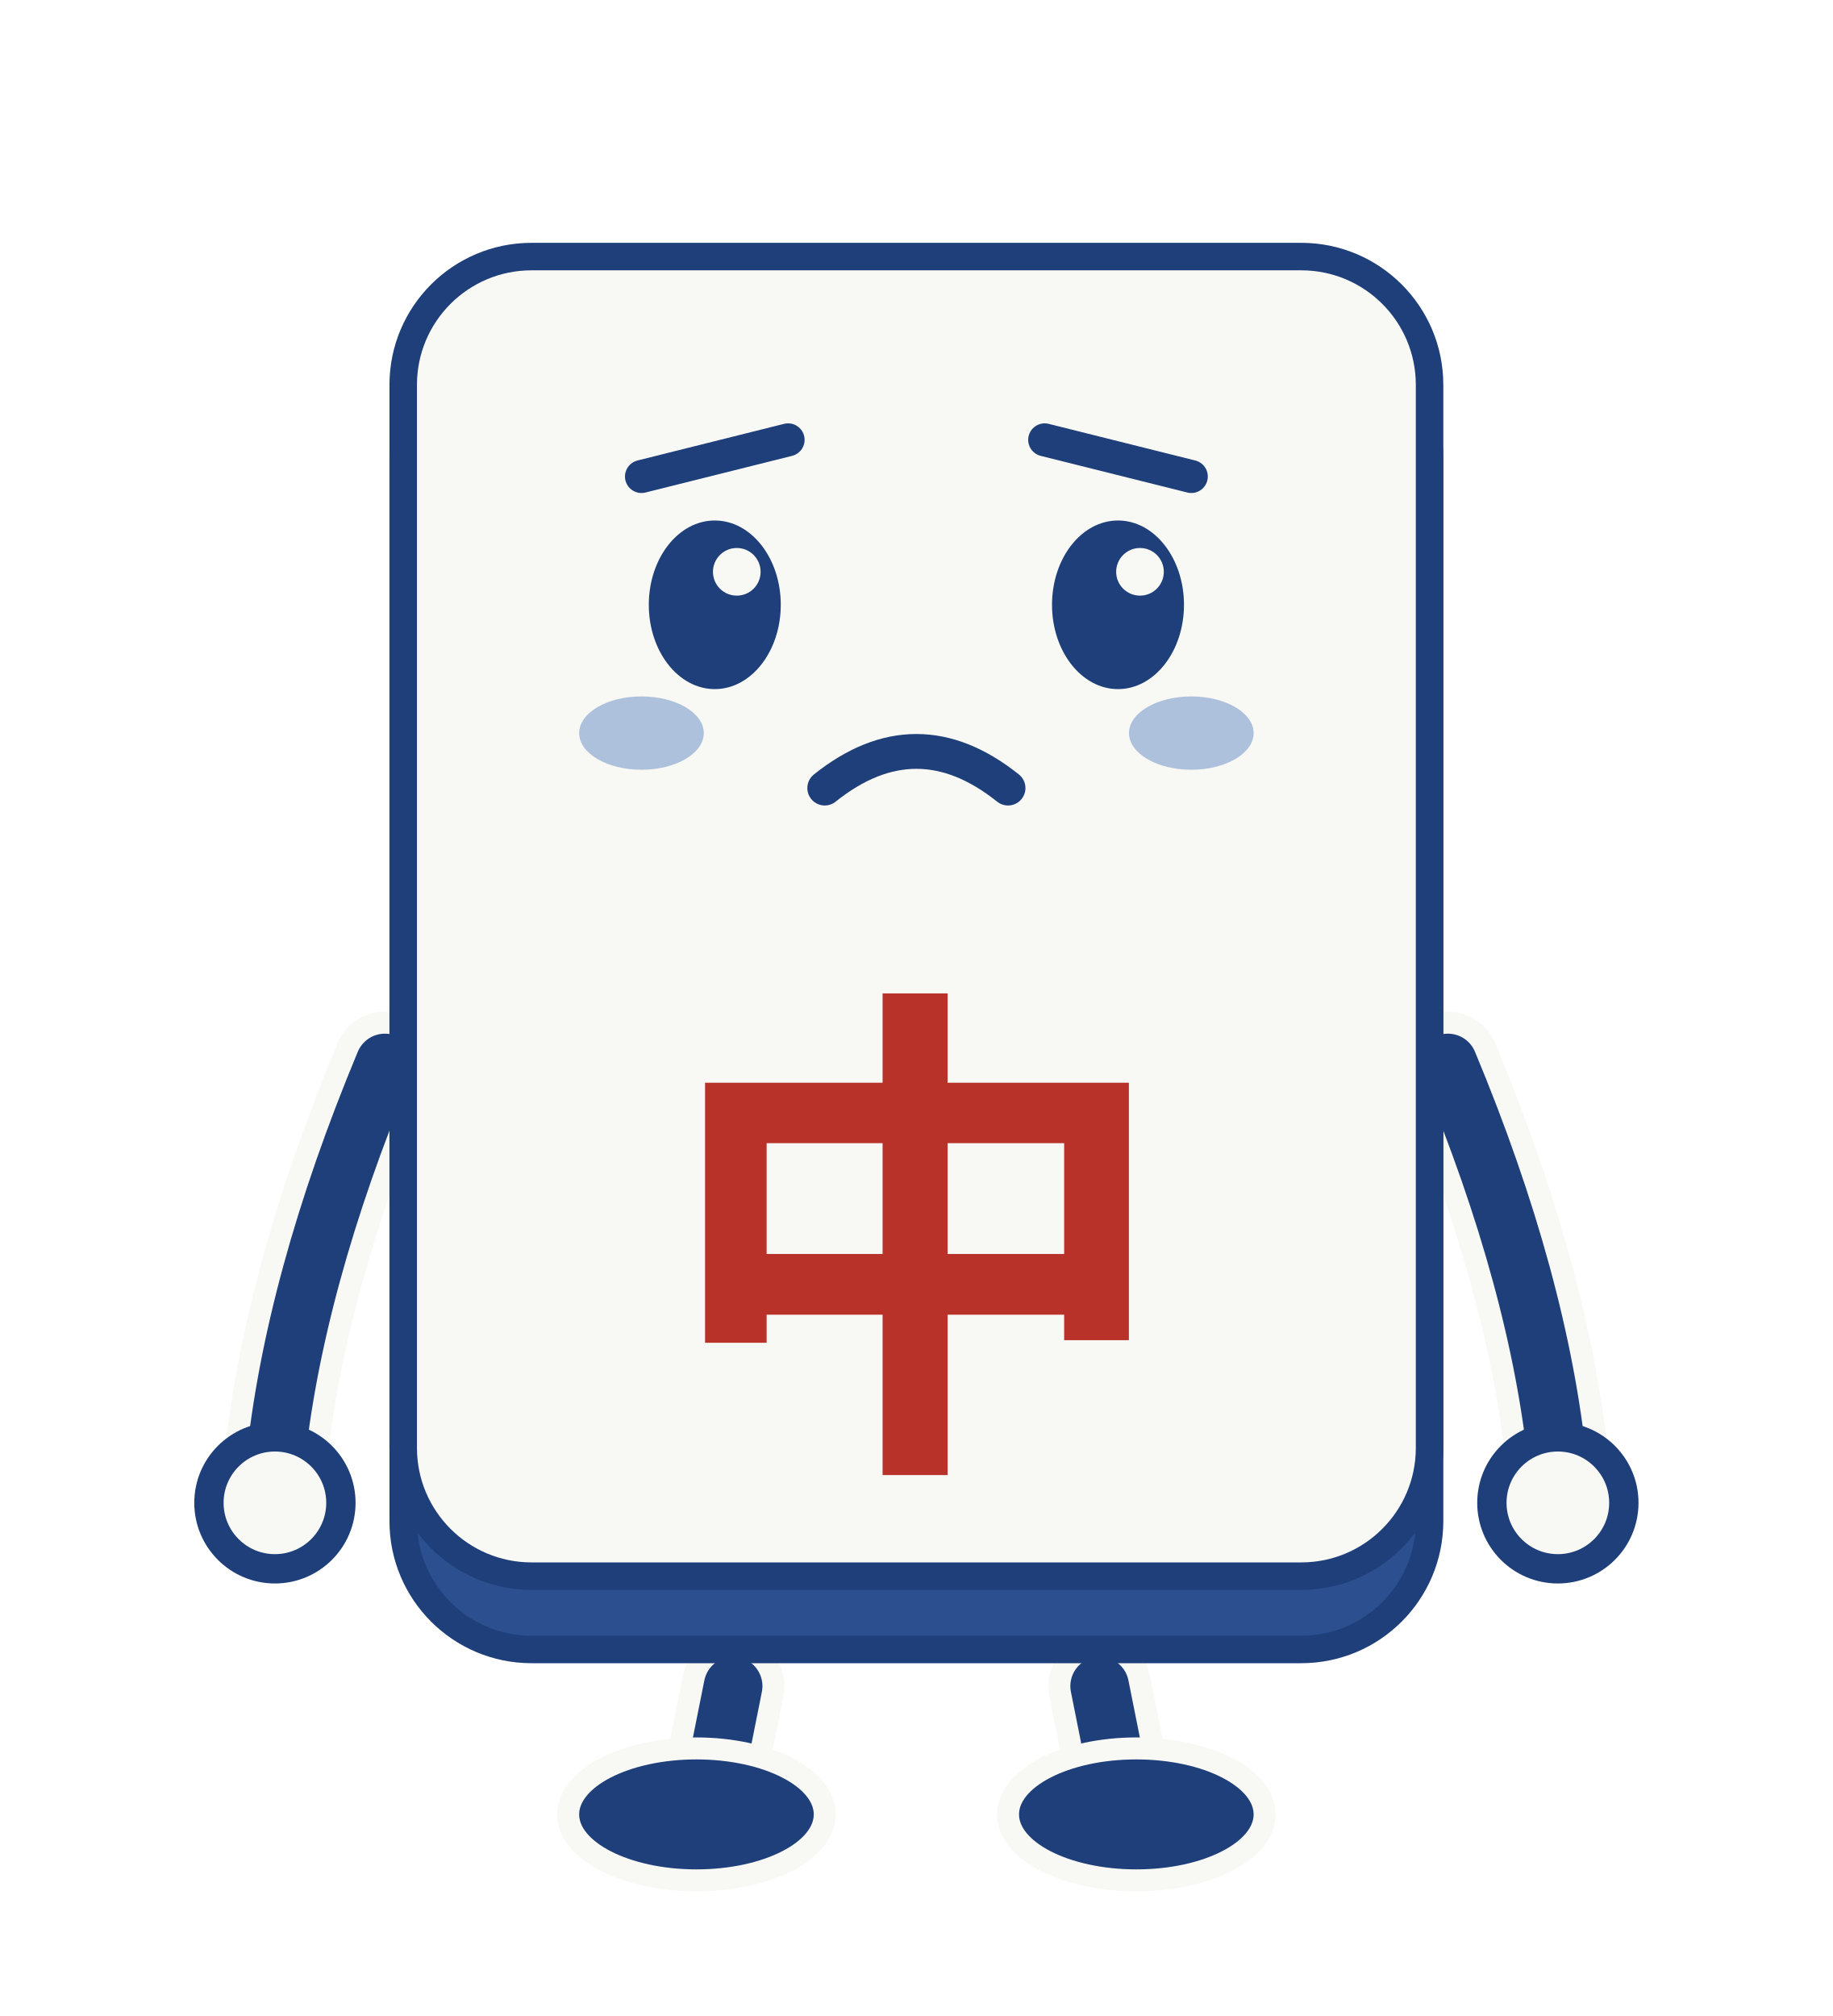
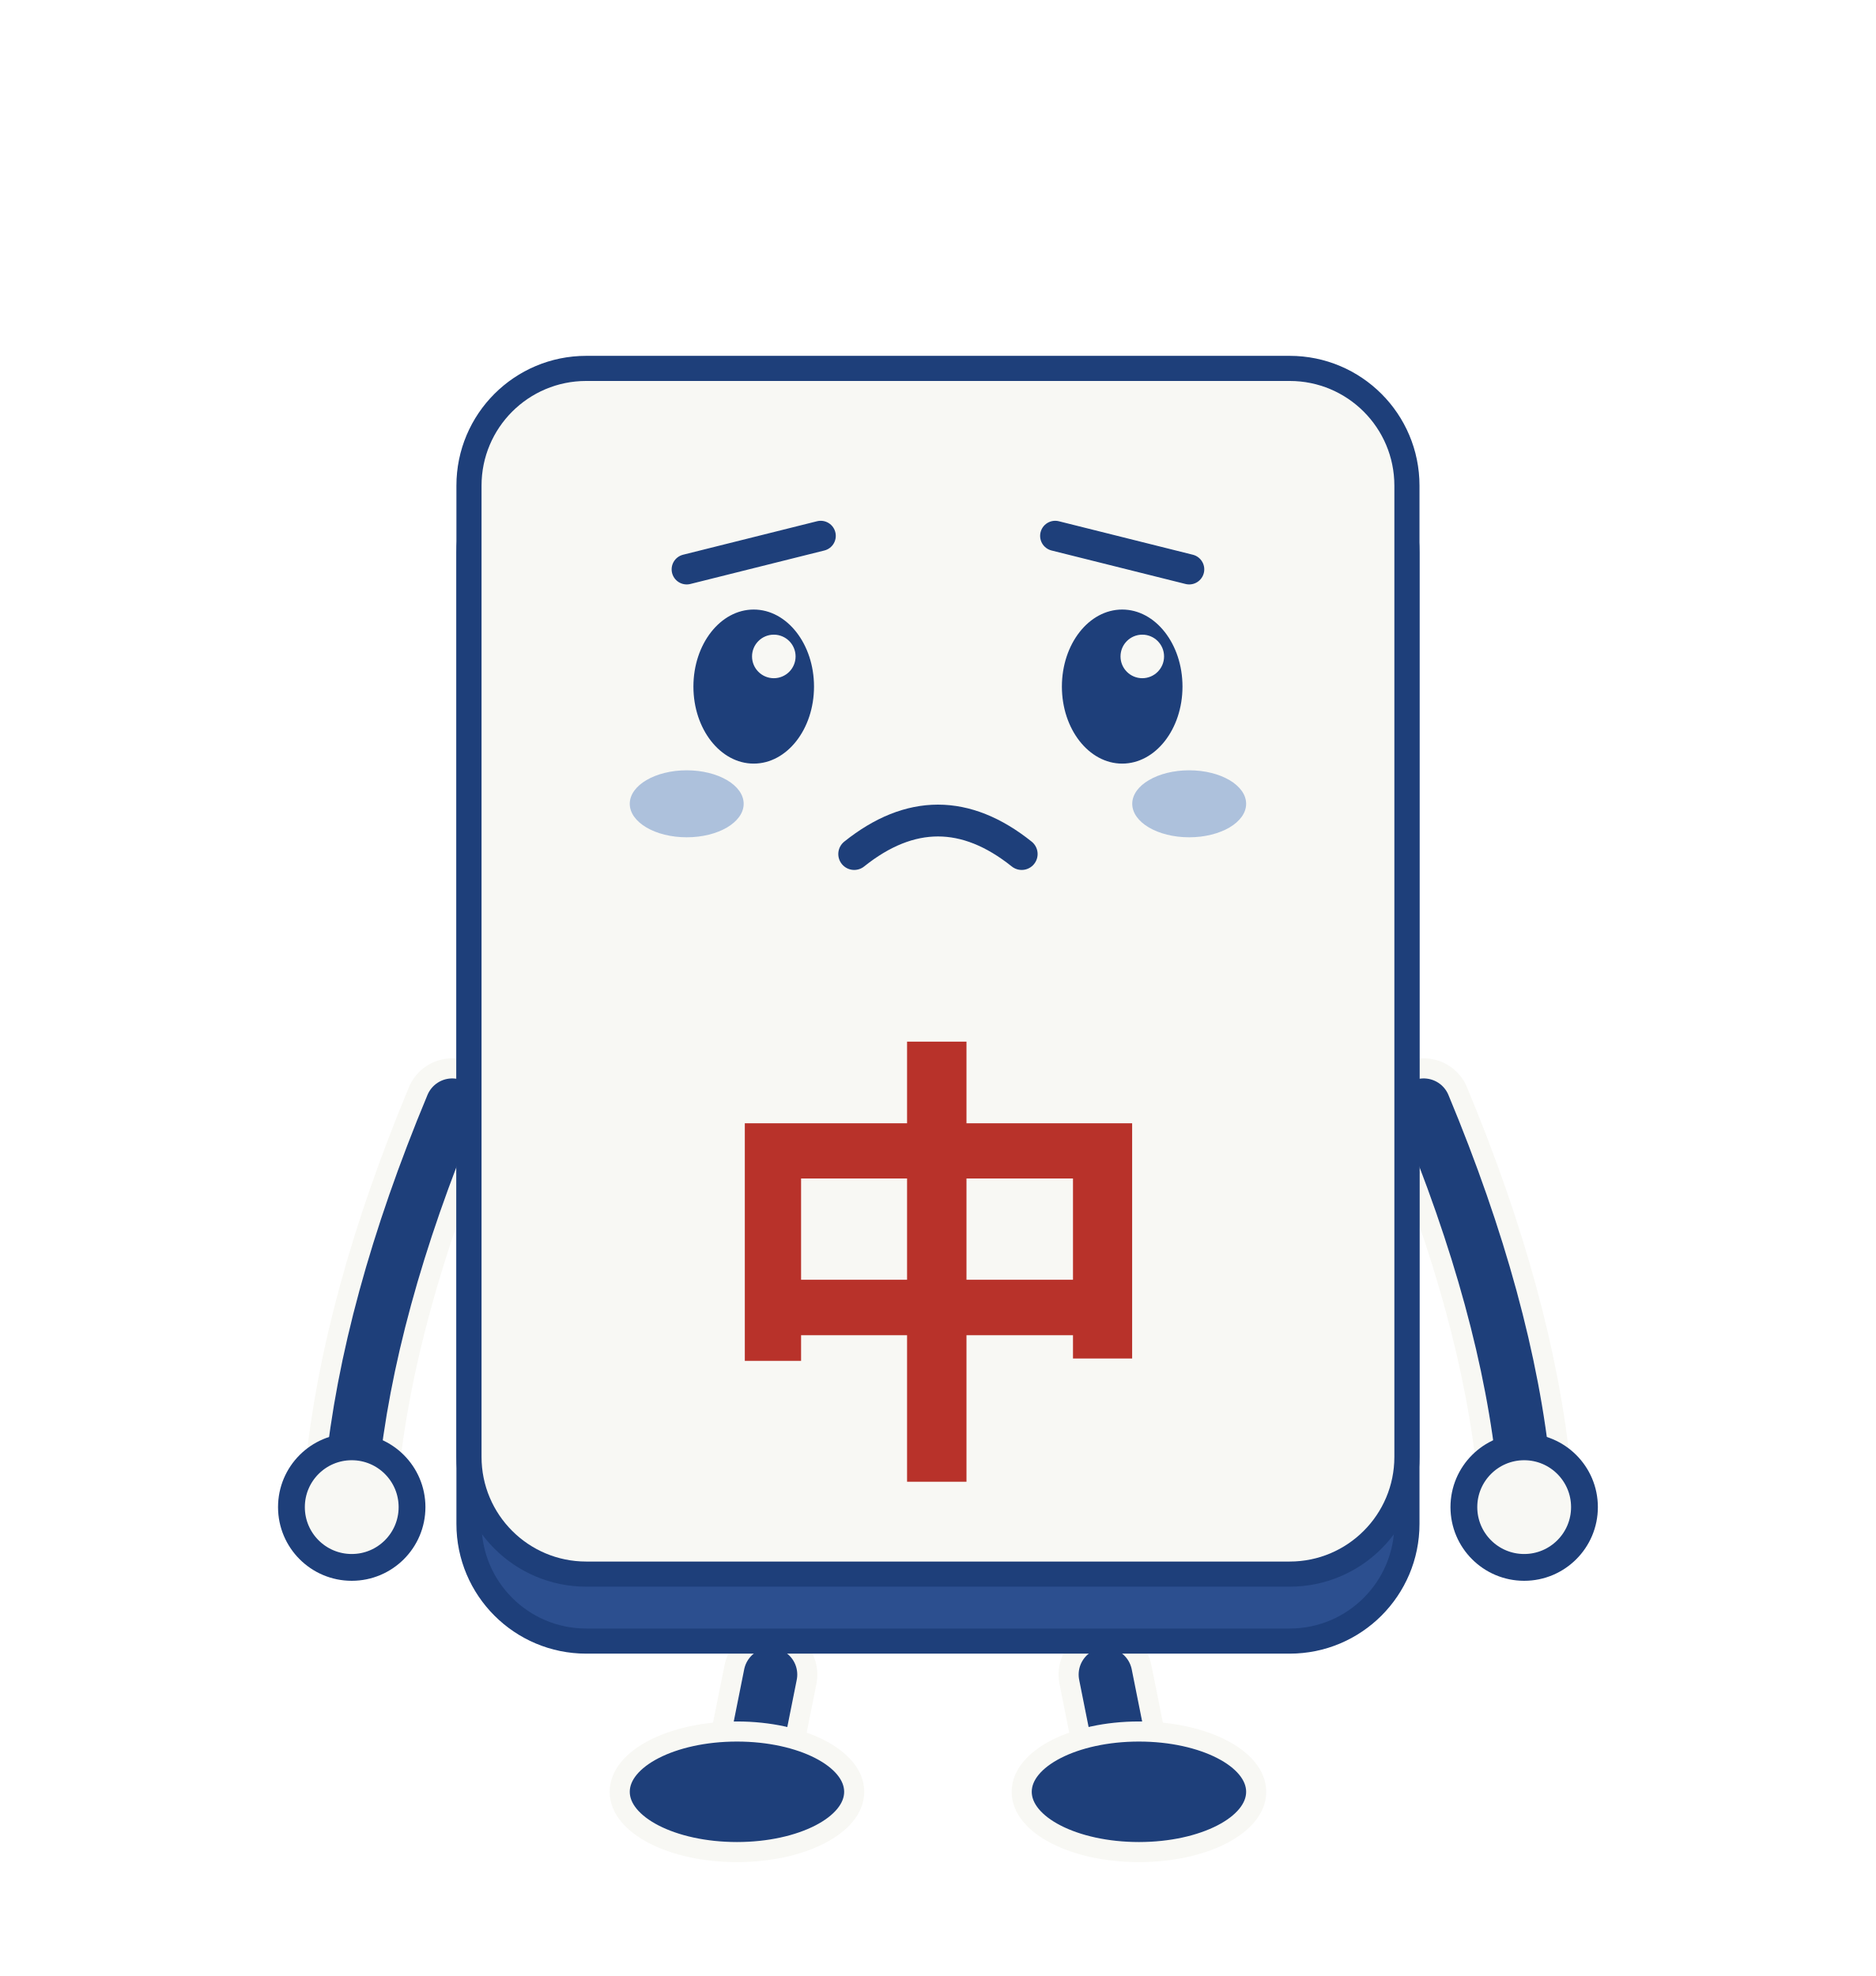
- <svg xmlns="http://www.w3.org/2000/svg" viewBox="0 0 100 110">
+ <svg xmlns="http://www.w3.org/2000/svg" viewBox="-6 -8 112 118">
  <path d="M40 92 L39 97 M60 92 L61 97" stroke="#f8f8f4" stroke-width="5.6" fill="none" stroke-linecap="round" stroke-linejoin="round" />
  <path d="M40 92 L39 97 M60 92 L61 97" stroke="#1e3f7a" stroke-width="3.2" fill="none" stroke-linecap="round" stroke-linejoin="round" />
  <ellipse cx="38" cy="99" rx="7" ry="3.6" fill="#1e3f7a" stroke="#f8f8f4" stroke-width="1.2" />
  <ellipse cx="62" cy="99" rx="7" ry="3.6" fill="#1e3f7a" stroke="#f8f8f4" stroke-width="1.2" />
  <path d="M21 58 Q16 70 15 80" stroke="#f8f8f4" stroke-width="5.6" fill="none" stroke-linecap="round" stroke-linejoin="round" />
  <path d="M21 58 Q16 70 15 80" stroke="#1e3f7a" stroke-width="3.2" fill="none" stroke-linecap="round" stroke-linejoin="round" />
  <path d="M79 58 Q84 70 85 80" stroke="#f8f8f4" stroke-width="5.6" fill="none" stroke-linecap="round" stroke-linejoin="round" />
  <path d="M79 58 Q84 70 85 80" stroke="#1e3f7a" stroke-width="3.2" fill="none" stroke-linecap="round" stroke-linejoin="round" />
  <g transform="translate(20 12)">
    <rect x="2" y="6" width="56" height="72" rx="7" fill="#2c4f8f" stroke="#1e3f7a" stroke-width="1.5" />
    <rect x="2" y="2" width="56" height="72" rx="7" fill="#f8f8f4" stroke="#1e3f7a" stroke-width="1.5" />
    <ellipse cx="19" cy="21" rx="3.6" ry="4.6" fill="#1e3f7a" />
    <circle cx="20.2" cy="19.2" r="1.3" fill="#f8f8f4" />
    <ellipse cx="41" cy="21" rx="3.6" ry="4.6" fill="#1e3f7a" />
    <circle cx="42.2" cy="19.2" r="1.3" fill="#f8f8f4" />
    <path d="M15 14 l8 -2 M37 12 l8 2" stroke="#1e3f7a" stroke-width="1.8" stroke-linecap="round" />
    <ellipse cx="15" cy="28" rx="3.4" ry="2" fill="#6f93c9" opacity="0.55" />
    <ellipse cx="45" cy="28" rx="3.4" ry="2" fill="#6f93c9" opacity="0.55" />
    <path d="M25 31 q5 -4 10 0" stroke="#1e3f7a" stroke-width="1.9" fill="none" stroke-linecap="round" />
    <text x="30" y="66" font-size="28" fill="#b8322a" text-anchor="middle" font-family="'Noto Serif SC','Songti SC','SimSun',serif" font-weight="900">中</text>
  </g>
  <circle cx="15" cy="82" r="3.6" fill="#f8f8f4" stroke="#1e3f7a" stroke-width="1.6" />
  <circle cx="85" cy="82" r="3.6" fill="#f8f8f4" stroke="#1e3f7a" stroke-width="1.6" />
</svg>
